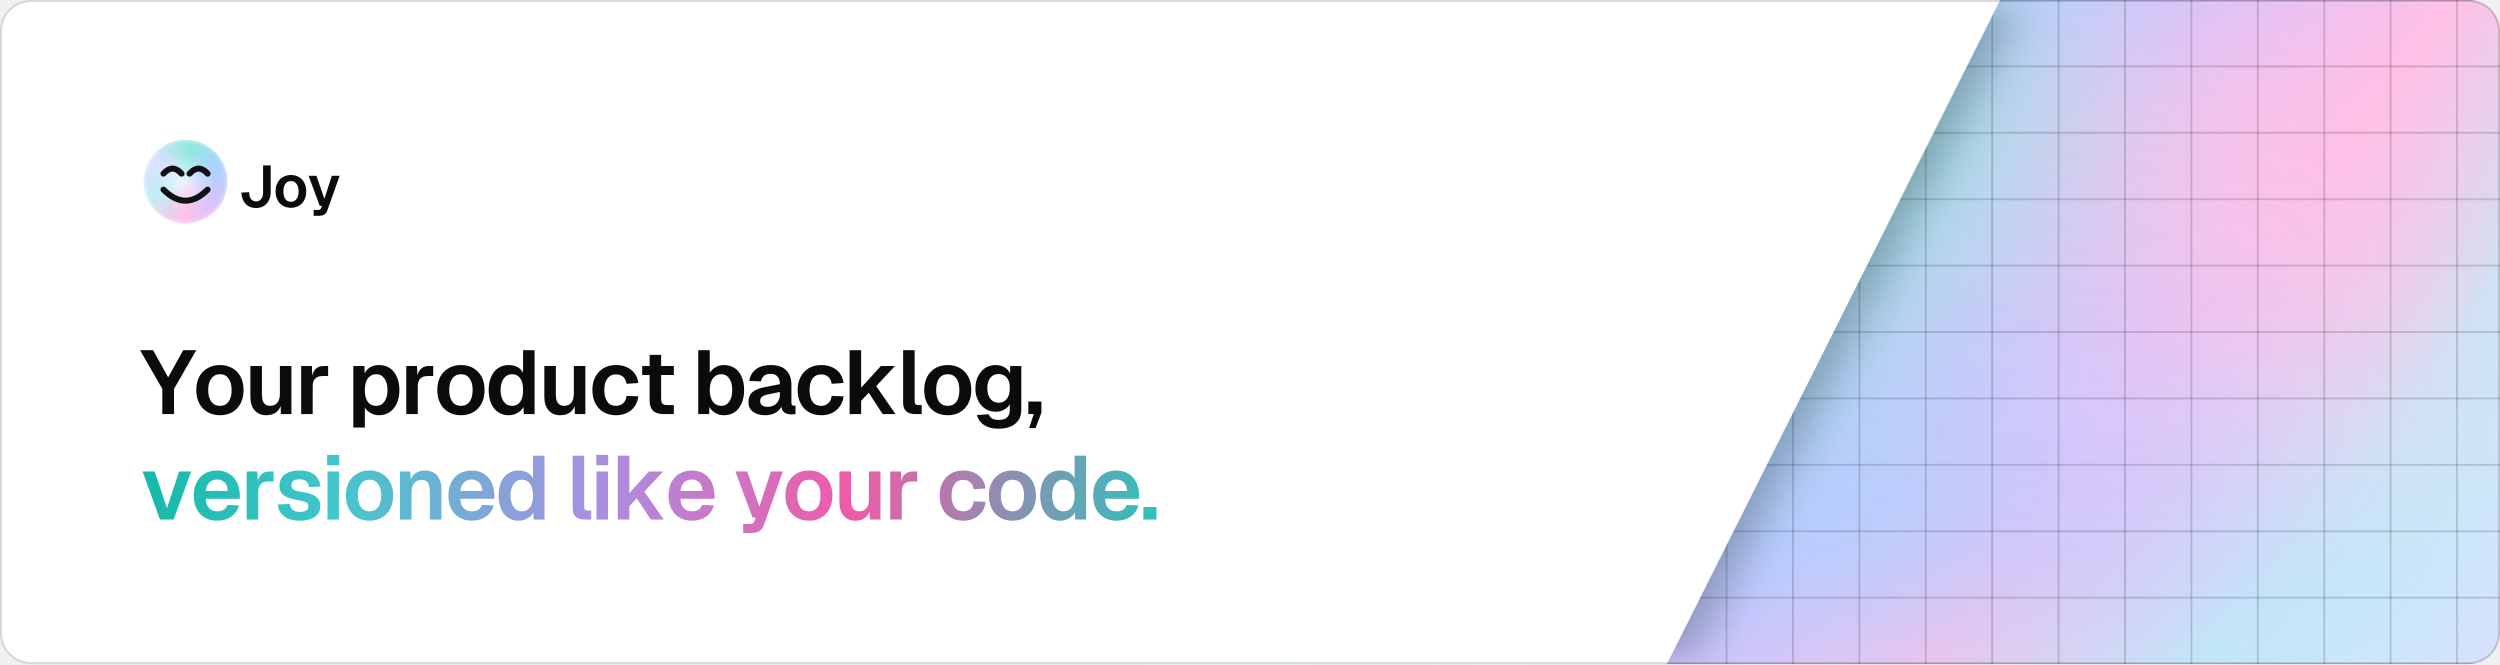
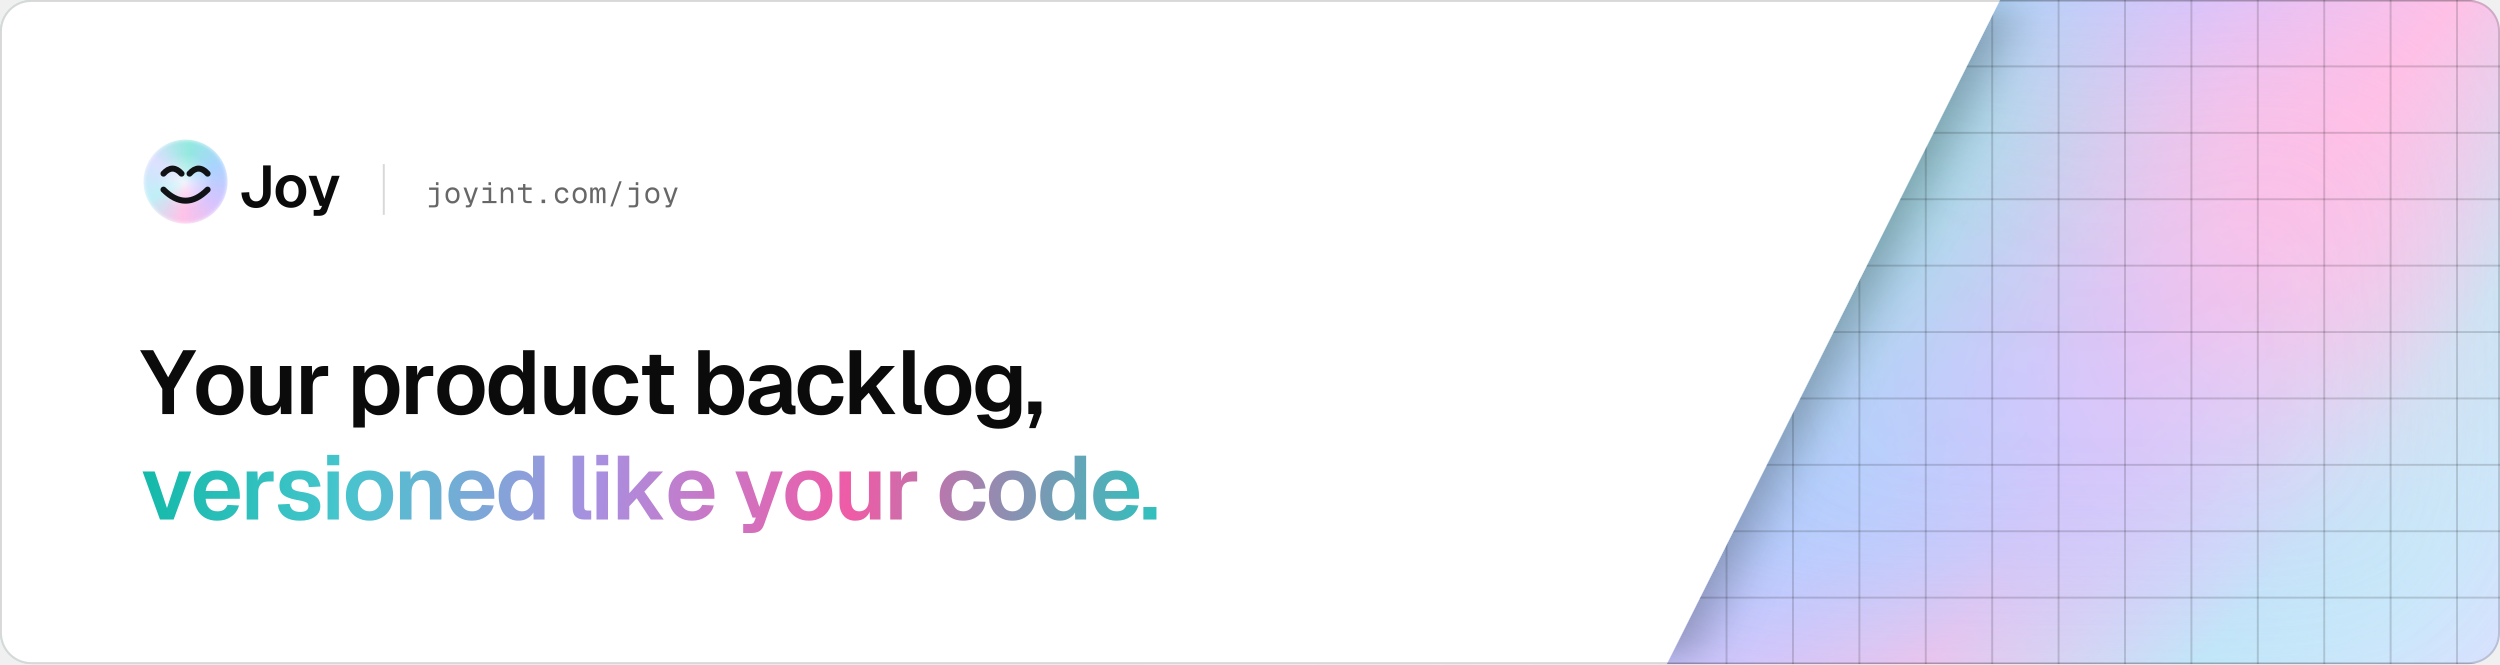
<svg xmlns="http://www.w3.org/2000/svg" viewBox="0 0 1280 340" width="1280" height="340" role="img" aria-label="Joy. Your product backlog, versioned like your code.">
  <defs>
    <linearGradient id="holo" gradientUnits="userSpaceOnUse" x1="853" y1="0" x2="1280" y2="340">
      <stop offset="0%" stop-color="#8ee8dd" />
      <stop offset="20%" stop-color="#a9d2ff" />
      <stop offset="40%" stop-color="#d4c2ff" />
      <stop offset="58%" stop-color="#ffc0e6" />
      <stop offset="78%" stop-color="#bdeef7" />
      <stop offset="100%" stop-color="#dcdfff" />
    </linearGradient>
    <linearGradient id="tg" gradientUnits="userSpaceOnUse" x1="72" y1="228" x2="592" y2="274">
      <stop offset="0%" stop-color="#12b9a8" />
      <stop offset="20%" stop-color="#46c5cd" />
      <stop offset="45%" stop-color="#a98fe0" />
      <stop offset="70%" stop-color="#ef5ba6" />
      <stop offset="100%" stop-color="#2fc1bd" />
    </linearGradient>
    <filter id="blur" x="-60%" y="-60%" width="220%" height="220%">
      <feGaussianBlur stdDeviation="60" />
    </filter>
    <filter id="shadow" x="-10%" y="-20%" width="130%" height="140%">
      <feDropShadow dx="10" dy="0" stdDeviation="12" flood-color="#000" flood-opacity="0.28" />
    </filter>
    <clipPath id="clip">
      <rect width="1280" height="340" rx="16" />
    </clipPath>
  </defs>
  <g clip-path="url(#clip)">
    <rect width="1280" height="340" fill="url(#holo)" />
    <g filter="url(#blur)" opacity="0.9">
      <circle cx="900" cy="20" r="170" fill="#8ee8dd" />
      <circle cx="1080" cy="300" r="190" fill="#d4c2ff" />
      <circle cx="1250" cy="60" r="170" fill="#ffc0e6" />
      <circle cx="930" cy="330" r="130" fill="#a9d2ff" />
      <circle cx="1280" cy="330" r="140" fill="#bdeef7" />
    </g>
    <g stroke="rgba(11,11,12,0.16)" stroke-width="1" fill="none">
      <path d="M850 0V340" />
      <path d="M884 0V340" />
      <path d="M918 0V340" />
      <path d="M952 0V340" />
      <path d="M986 0V340" />
      <path d="M1020 0V340" />
      <path d="M1054 0V340" />
      <path d="M1088 0V340" />
      <path d="M1122 0V340" />
      <path d="M1156 0V340" />
      <path d="M1190 0V340" />
      <path d="M1224 0V340" />
      <path d="M1258 0V340" />
      <path d="M853 0H1280" />
      <path d="M853 34H1280" />
      <path d="M853 68H1280" />
      <path d="M853 102H1280" />
      <path d="M853 136H1280" />
      <path d="M853 170H1280" />
      <path d="M853 204H1280" />
      <path d="M853 238H1280" />
      <path d="M853 272H1280" />
      <path d="M853 306H1280" />
      <path d="M853 340H1280" />
    </g>
    <path d="M-40 -40H1044.1L833.3 380H-40Z" fill="#ffffff" filter="url(#shadow)" />
    <svg x="72" y="70" width="46" height="46" viewBox="0 0 64 64">
      <defs>
        <radialGradient id="lg-ctr" cx="50%" cy="50%" r="55%">
          <stop offset="0" stop-color="#ffffff" stop-opacity="0.55" />
          <stop offset="0.6" stop-color="#ffffff" stop-opacity="0" />
        </radialGradient>
        <clipPath id="lg-disc">
          <circle cx="32" cy="32" r="30" />
        </clipPath>
        <filter id="lg-soft">
          <feGaussianBlur stdDeviation="1.57" />
        </filter>
      </defs>
      <g clip-path="url(#lg-disc)">
        <g filter="url(#lg-soft)">
          <path d="M32 32 L32.00 2.00 A30 30 0 0 1 37.21 2.46 Z" fill="rgb(142, 232, 221)" />
          <path d="M32 32 L37.21 2.46 A30 30 0 0 1 42.26 3.81 Z" fill="rgb(146, 228, 227)" />
          <path d="M32 32 L42.26 3.81 A30 30 0 0 1 47.00 6.02 Z" fill="rgb(151, 225, 232)" />
          <path d="M32 32 L47.00 6.02 A30 30 0 0 1 51.28 9.02 Z" fill="rgb(156, 221, 238)" />
          <path d="M32 32 L51.28 9.02 A30 30 0 0 1 54.98 12.72 Z" fill="rgb(160, 217, 244)" />
          <path d="M32 32 L54.98 12.72 A30 30 0 0 1 57.98 17.00 Z" fill="rgb(164, 214, 249)" />
          <path d="M32 32 L57.98 17.00 A30 30 0 0 1 60.19 21.74 Z" fill="rgb(169, 210, 255)" />
          <path d="M32 32 L60.19 21.74 A30 30 0 0 1 61.54 26.79 Z" fill="rgb(176, 207, 255)" />
          <path d="M32 32 L61.54 26.79 A30 30 0 0 1 62.00 32.00 Z" fill="rgb(183, 205, 255)" />
          <path d="M32 32 L62.00 32.00 A30 30 0 0 1 61.54 37.21 Z" fill="rgb(190, 202, 255)" />
          <path d="M32 32 L61.54 37.21 A30 30 0 0 1 60.19 42.26 Z" fill="rgb(198, 199, 255)" />
          <path d="M32 32 L60.19 42.26 A30 30 0 0 1 57.98 47.00 Z" fill="rgb(205, 197, 255)" />
          <path d="M32 32 L57.98 47.00 A30 30 0 0 1 54.98 51.28 Z" fill="rgb(212, 194, 255)" />
          <path d="M32 32 L54.98 51.28 A30 30 0 0 1 51.28 54.98 Z" fill="rgb(219, 194, 251)" />
          <path d="M32 32 L51.28 54.98 A30 30 0 0 1 47.00 57.98 Z" fill="rgb(226, 193, 247)" />
          <path d="M32 32 L47.00 57.98 A30 30 0 0 1 42.26 60.19 Z" fill="rgb(234, 193, 242)" />
          <path d="M32 32 L42.26 60.19 A30 30 0 0 1 37.21 61.54 Z" fill="rgb(241, 193, 238)" />
          <path d="M32 32 L37.21 61.54 A30 30 0 0 1 32.00 62.00 Z" fill="rgb(248, 192, 234)" />
          <path d="M32 32 L32.00 62.00 A30 30 0 0 1 26.79 61.54 Z" fill="rgb(255, 192, 230)" />
          <path d="M32 32 L26.79 61.54 A30 30 0 0 1 21.74 60.19 Z" fill="rgb(244, 200, 233)" />
          <path d="M32 32 L21.74 60.19 A30 30 0 0 1 17.00 57.98 Z" fill="rgb(233, 207, 236)" />
          <path d="M32 32 L17.00 57.98 A30 30 0 0 1 12.72 54.98 Z" fill="rgb(222, 215, 238)" />
          <path d="M32 32 L12.72 54.98 A30 30 0 0 1 9.02 51.28 Z" fill="rgb(211, 223, 241)" />
          <path d="M32 32 L9.02 51.28 A30 30 0 0 1 6.02 47.00 Z" fill="rgb(200, 230, 244)" />
          <path d="M32 32 L6.02 47.00 A30 30 0 0 1 3.81 42.26 Z" fill="rgb(189, 238, 247)" />
          <path d="M32 32 L3.81 42.26 A30 30 0 0 1 2.46 37.21 Z" fill="rgb(194, 236, 248)" />
          <path d="M32 32 L2.46 37.21 A30 30 0 0 1 2.00 32.00 Z" fill="rgb(199, 233, 250)" />
          <path d="M32 32 L2.00 32.00 A30 30 0 0 1 2.46 26.79 Z" fill="rgb(204, 230, 251)" />
          <path d="M32 32 L2.46 26.79 A30 30 0 0 1 3.81 21.74 Z" fill="rgb(210, 228, 252)" />
          <path d="M32 32 L3.81 21.74 A30 30 0 0 1 6.02 17.00 Z" fill="rgb(215, 226, 254)" />
          <path d="M32 32 L6.02 17.00 A30 30 0 0 1 9.02 12.72 Z" fill="rgb(220, 223, 255)" />
          <path d="M32 32 L9.02 12.72 A30 30 0 0 1 12.72 9.02 Z" fill="rgb(207, 224, 249)" />
          <path d="M32 32 L12.72 9.02 A30 30 0 0 1 17.00 6.02 Z" fill="rgb(194, 226, 244)" />
          <path d="M32 32 L17.00 6.02 A30 30 0 0 1 21.74 3.81 Z" fill="rgb(181, 228, 238)" />
          <path d="M32 32 L21.74 3.81 A30 30 0 0 1 26.79 2.46 Z" fill="rgb(168, 229, 232)" />
          <path d="M32 32 L26.79 2.46 A30 30 0 0 1 32.00 2.00 Z" fill="rgb(155, 230, 227)" />
        </g>
        <circle cx="32" cy="32" r="30" fill="url(#lg-ctr)" />
      </g>
      <g fill="none" stroke="#101216" stroke-width="4.29" stroke-linecap="round">
        <path d="M16.29 26.29 Q22.71 19.14 29.14 26.29" />
        <path d="M34.86 26.29 Q41.29 19.14 47.71 26.29" />
        <path d="M16.29 37.71 Q32.00 53.43 47.71 37.71" />
      </g>
    </svg>
    <path d="M131.1 106.5Q128.8 106.5 127.1 105.5Q125.5 104.5 124.6 102.7Q123.7 100.9 123.6 98.6L127.6 98.4Q127.6 100.8 128.5 101.9Q129.5 103.1 131.1 103.1Q132.8 103.1 133.7 101.9Q134.7 100.7 134.7 98.4V84.7H138.6V98.4Q138.6 100.9 137.6 102.7Q136.7 104.5 135 105.5Q133.4 106.5 131.1 106.5ZM149 106.4Q146.6 106.4 144.8 105.3Q143 104.3 142.1 102.4Q141.1 100.5 141.1 98Q141.1 95.4 142.1 93.6Q143 91.7 144.8 90.7Q146.6 89.6 149 89.6Q151.3 89.6 153.1 90.7Q154.9 91.7 155.8 93.6Q156.8 95.4 156.8 98Q156.8 100.5 155.8 102.4Q154.9 104.3 153.1 105.3Q151.3 106.4 149 106.4ZM149 103.3Q150.8 103.3 151.8 101.9Q152.9 100.5 152.9 98Q152.9 95.5 151.8 94.1Q150.8 92.7 149 92.7Q147.1 92.7 146.1 94.1Q145.1 95.5 145.1 98Q145.1 100.5 146.1 101.9Q147.1 103.3 149 103.3ZM160.6 110.5V107.5H162.7Q163.5 107.5 163.8 107.3Q164.2 107 164.4 106.5L164.9 105.4H163.7L158 90H162L166.1 101.8L169.9 90H173.9L167.6 107.7Q167.1 109.2 166.1 109.8Q165.1 110.5 163.4 110.5Z" fill="#0b0b0c" />
+     <rect x="196" y="84" width="1" height="26" fill="rgba(11,11,12,0.16)" />
+     <path d="M219.6 106.2V105.1H222.1Q222.7 105.1 222.9 104.9Q223.2 104.6 223.2 103.9V96.5L223.9 97.2H219.7V96H224.5V104Q224.5 105.1 224 105.7Q223.4 106.2 222.2 106.2ZM223.2 94.8V93.3H224.5V94.8ZM231.7 104.2Q230.6 104.2 229.8 103.7Q229 103.2 228.5 102.2Q228.1 101.3 228.1 100Q228.1 98.8 228.5 97.8Q229 96.9 229.8 96.4Q230.6 95.9 231.7 95.9Q232.8 95.9 233.6 96.4Q234.4 96.9 234.9 97.8Q235.3 98.8 235.3 100Q235.3 101.3 234.9 102.2Q234.4 103.2 233.6 103.7Q232.8 104.2 231.7 104.2ZM231.7 103Q232.8 103 233.4 102.2Q234 101.4 234 100Q234 98.6 233.4 97.9Q232.8 97.1 231.7 97.1Q230.6 97.1 230 97.9Q229.4 98.6 229.4 100Q229.4 101.4 230 102.2Q230.6 103 231.7 103ZM238.5 106.2V105.1H239.5Q239.9 105.1 240.1 105Q240.3 104.9 240.4 104.6L240.7 103.8H240.2L237.3 96H238.7L241.1 102.7L243.3 96H244.7L241.5 105Q241.3 105.7 240.8 106Q240.4 106.2 239.6 106.2ZM247 104V102.9H250.2V96.5L250.8 97.2H247.2V96H251.5V102.9H254.2V104H251.5H250.2ZM250.1 94.8V93.3H251.4V94.8ZM256.4 104V96H257.5L257.6 98.1L257.4 97.9Q257.6 97.2 258 96.8Q258.4 96.3 258.9 96.1Q259.5 95.9 260.1 95.9Q261 95.9 261.6 96.3Q262.2 96.7 262.5 97.4Q262.8 98 262.8 98.9V104H261.6V99.2Q261.6 98.1 261.1 97.6Q260.7 97 259.8 97Q259.2 97 258.7 97.2Q258.2 97.5 257.9 98Q257.6 98.5 257.6 99.2V104ZM270.1 104Q268.9 104 268.3 103.5Q267.8 102.9 267.8 101.8V94.2H269V101.8Q269 102.4 269.3 102.6Q269.5 102.9 270.1 102.9H272.2V104ZM265.2 97.2V96H272.2V97.2ZM277.3 104V102.2H279.1V104ZM287.7 104.2Q286.6 104.2 285.8 103.7Q285 103.2 284.5 102.2Q284.1 101.3 284.1 100Q284.1 98.8 284.5 97.8Q285 96.9 285.8 96.4Q286.6 95.9 287.7 95.9Q288.6 95.9 289.3 96.2Q290 96.5 290.4 97.1Q290.9 97.7 291 98.6L289.7 98.7Q289.5 97.9 289 97.5Q288.5 97.1 287.7 97.1Q286.6 97.1 286 97.9Q285.4 98.6 285.4 100Q285.4 101.4 286 102.2Q286.6 103 287.7 103Q288.5 103 289 102.5Q289.6 102.1 289.8 101.2L291.1 101.3Q290.9 102.2 290.5 102.8Q290 103.5 289.3 103.8Q288.6 104.2 287.7 104.2ZM296.8 104.2Q295.7 104.2 294.9 103.7Q294.1 103.2 293.6 102.2Q293.2 101.3 293.2 100Q293.2 98.8 293.6 97.8Q294.1 96.9 294.9 96.4Q295.7 95.9 296.8 95.9Q297.9 95.9 298.7 96.4Q299.5 96.9 300 97.8Q300.4 98.8 300.4 100Q300.4 101.3 300 102.2Q299.5 103.2 298.7 103.7Q297.9 104.2 296.8 104.2ZM296.8 103Q297.9 103 298.5 102.2Q299.1 101.4 299.1 100Q299.1 98.6 298.5 97.9Q297.9 97.1 296.8 97.1Q295.7 97.1 295.1 97.9Q294.5 98.6 294.5 100Q294.5 101.4 295.1 102.2Q295.7 103 296.8 103ZM302.2 104V96H303.4L303.4 97.8L303.3 97.8Q303.4 96.9 303.8 96.4Q304.3 95.9 305 95.9Q305.7 95.9 306 96.4Q306.4 96.9 306.5 97.9H306.4Q306.5 97 307 96.4Q307.5 95.9 308.2 95.9Q309.1 95.9 309.6 96.5Q310 97.2 310 98.7V104H308.7V98.9Q308.7 97.8 308.5 97.4Q308.3 97 307.8 97Q307.5 97 307.3 97.2Q307 97.4 306.9 97.8Q306.7 98.3 306.7 98.9V104H305.5V98.9Q305.5 97.9 305.3 97.4Q305 97 304.5 97Q304.2 97 304 97.2Q303.7 97.4 303.6 97.8Q303.5 98.3 303.5 98.9V104ZM312.5 105.7 317.1 92.8H318.3L313.7 105.7ZM321.9 106.2V105.1H324.4Q325 105.1 325.2 104.9Q325.5 104.6 325.5 103.9V96.5L326.2 97.2H322V96H326.8V104Q326.8 105.1 326.3 105.7Q325.7 106.2 324.5 106.2ZM325.5 94.8V93.3H326.8V94.8ZM334 104.2Q332.9 104.2 332.1 103.7Q331.3 103.2 330.8 102.2Q330.4 101.3 330.4 100Q330.4 98.8 330.8 97.8Q331.3 96.9 332.1 96.4Q332.9 95.9 334 95.9Q335.1 95.9 335.9 96.4Q336.7 96.9 337.2 97.8Q337.6 98.8 337.6 100Q337.6 101.3 337.2 102.2Q336.7 103.2 335.9 103.7Q335.1 104.2 334 104.2ZM334 103Q335.1 103 335.7 102.2Q336.3 101.4 336.3 100Q336.3 98.6 335.7 97.9Q335.1 97.1 334 97.1Q332.9 97.1 332.3 97.9Q331.7 98.6 331.7 100Q331.7 101.4 332.3 102.2Q332.9 103 334 103ZM340.8 106.2V105.1H341.8Q342.2 105.1 342.4 105Q342.6 104.9 342.7 104.6L343 103.8H342.5L339.6 96H341L343.4 102.7L345.6 96H347L343.8 105Q343.6 105.7 343.1 106Q342.7 106.2 341.9 106.2Z" fill="rgba(11,11,12,0.62)" />
    <path d="M83.1 212V199.1L71.7 179.3H78.4L86.1 193.2L93.8 179.3H100.5L89.1 199.1V212ZM112.6 212.6Q109 212.6 106.3 211Q103.5 209.4 102 206.5Q100.5 203.6 100.5 199.7Q100.5 195.8 102 192.9Q103.5 190.1 106.3 188.5Q109 186.9 112.6 186.9Q116.2 186.9 119 188.5Q121.7 190.1 123.2 192.9Q124.7 195.8 124.7 199.7Q124.7 203.6 123.2 206.5Q121.7 209.4 119 211Q116.2 212.6 112.6 212.6ZM112.6 207.8Q115.5 207.8 117 205.7Q118.6 203.5 118.6 199.7Q118.6 195.9 117 193.8Q115.5 191.6 112.6 191.6Q109.8 191.6 108.2 193.8Q106.6 195.9 106.6 199.7Q106.6 203.5 108.2 205.7Q109.8 207.8 112.6 207.8ZM136.3 212.6Q132.6 212.6 130.4 210.1Q128.2 207.6 128.2 203.3V187.4H134.1V201.8Q134.1 204.9 135.1 206.3Q136.2 207.8 138.3 207.8Q140.7 207.8 142 206.2Q143.3 204.6 143.3 201.6V187.4H149.2V212H143.8L143.7 205.3L144.4 205.5Q143.8 209 141.8 210.8Q139.7 212.6 136.3 212.6ZM154.2 212V187.4H159.7L159.9 194.3L159.5 194.1Q160 190.6 161.5 189Q163.1 187.4 165.7 187.4H168V192.5H165.7Q163.8 192.5 162.6 193Q161.4 193.6 160.7 194.8Q160.1 195.9 160.1 197.9V212ZM180.9 218.9V187.4H186.6L186.7 192.7L186.1 192.4Q187.1 189.7 189.1 188.3Q191.2 186.9 194 186.9Q197.5 186.9 199.8 188.6Q202.2 190.4 203.3 193.3Q204.5 196.2 204.5 199.7Q204.5 203.2 203.3 206.2Q202.1 209.1 199.8 210.8Q197.5 212.6 194 212.6Q192.2 212.6 190.6 211.9Q189 211.2 187.9 210.1Q186.7 208.9 186.3 207.3L186.8 206.8V218.9ZM192.6 207.8Q195.3 207.8 196.8 205.6Q198.4 203.5 198.4 199.7Q198.4 195.9 196.8 193.8Q195.3 191.6 192.6 191.6Q190.8 191.6 189.5 192.6Q188.2 193.5 187.5 195.3Q186.8 197.1 186.8 199.7Q186.8 202.4 187.5 204.2Q188.2 206 189.5 206.9Q190.8 207.8 192.6 207.8ZM208 212V187.4H213.5L213.8 194.3L213.3 194.1Q213.8 190.6 215.4 189Q216.9 187.4 219.5 187.4H221.8V192.5H219.5Q217.6 192.5 216.4 193Q215.2 193.6 214.5 194.8Q213.9 195.9 213.9 197.9V212ZM236 212.6Q232.4 212.6 229.7 211Q226.9 209.4 225.4 206.5Q223.9 203.6 223.9 199.7Q223.9 195.8 225.4 192.9Q226.9 190.1 229.7 188.5Q232.4 186.9 236 186.9Q239.7 186.9 242.4 188.5Q245.1 190.1 246.6 192.9Q248.1 195.8 248.1 199.7Q248.1 203.6 246.6 206.5Q245.1 209.4 242.4 211Q239.7 212.6 236 212.6ZM236 207.8Q238.9 207.8 240.4 205.7Q242 203.5 242 199.7Q242 195.9 240.4 193.8Q238.9 191.6 236 191.6Q233.2 191.6 231.6 193.8Q230 195.9 230 199.7Q230 203.5 231.6 205.7Q233.2 207.8 236 207.8ZM260.4 212.6Q257.3 212.6 255 211Q252.7 209.4 251.4 206.5Q250.2 203.6 250.2 199.7Q250.2 195.8 251.5 192.9Q252.7 190 255 188.5Q257.3 186.9 260.4 186.9Q263 186.9 264.9 187.9Q266.9 189 267.8 190.9V179.3H273.7V212H268.2L268 208.4Q267 210.3 265 211.4Q263 212.6 260.4 212.6ZM262.2 207.8Q264 207.8 265.3 206.8Q266.5 205.9 267.2 204.1Q267.8 202.3 267.8 199.7Q267.8 197.1 267.2 195.3Q266.5 193.5 265.3 192.6Q264 191.6 262.2 191.6Q259.5 191.6 257.9 193.8Q256.3 196 256.3 199.7Q256.3 203.4 257.9 205.6Q259.5 207.8 262.2 207.8ZM286.8 212.6Q283.1 212.6 280.9 210.1Q278.7 207.6 278.7 203.3V187.4H284.6V201.8Q284.6 204.9 285.6 206.3Q286.7 207.8 288.8 207.8Q291.2 207.8 292.5 206.2Q293.8 204.6 293.8 201.6V187.4H299.7V212H294.3L294.2 205.3L294.9 205.5Q294.3 209 292.3 210.8Q290.2 212.6 286.8 212.6ZM315.4 212.6Q311.7 212.6 309 211Q306.3 209.4 304.8 206.5Q303.3 203.6 303.3 199.7Q303.3 195.8 304.8 193Q306.3 190.1 309 188.5Q311.7 186.9 315.4 186.9Q318.5 186.9 320.9 188Q323.4 189.1 324.9 191.1Q326.5 193.2 326.8 196.1L320.8 196.5Q320.4 194.1 319 192.9Q317.5 191.7 315.4 191.7Q312.5 191.7 311 193.8Q309.4 195.9 309.4 199.7Q309.4 203.5 311 205.7Q312.5 207.8 315.4 207.8Q317.5 207.8 319 206.5Q320.4 205.3 320.8 202.7L326.8 202.9Q326.5 205.9 325 208Q323.5 210.2 321 211.4Q318.6 212.6 315.4 212.6ZM339.7 212Q336.1 212 334.4 210.3Q332.6 208.6 332.6 205V181.7H338.5V204.4Q338.5 206.1 339.3 206.8Q340 207.4 341.6 207.4H345V212ZM328.8 192V187.4H345V192ZM370.7 212.6Q368.1 212.6 366.2 211.4Q364.3 210.3 363.2 208.4L363.1 212H357.5V179.3H363.4V190.9Q364.4 189.2 366.3 188.1Q368.1 186.9 370.7 186.9Q373.8 186.9 376.2 188.5Q378.5 190 379.7 192.9Q381 195.8 381 199.7Q381 203.6 379.7 206.5Q378.5 209.4 376.2 211Q373.8 212.6 370.7 212.6ZM369.3 207.8Q371.9 207.8 373.4 205.6Q374.9 203.5 374.9 199.7Q374.9 195.9 373.4 193.8Q371.9 191.6 369.4 191.6Q367.5 191.6 366.1 192.6Q364.8 193.6 364.1 195.4Q363.4 197.2 363.4 199.7Q363.4 202.2 364.1 204Q364.8 205.8 366.1 206.8Q367.5 207.8 369.3 207.8ZM391.7 212.6Q387.9 212.6 385.5 210.8Q383.2 209 383.2 205.9Q383.2 202.7 385.1 200.9Q387.1 199.1 391.1 198.3L399.3 196.7Q399.3 194.1 398.1 192.8Q396.9 191.4 394.6 191.4Q392.4 191.4 391.2 192.4Q390 193.4 389.6 195.3L383.6 195Q384.3 191.1 387.1 189Q390 186.9 394.6 186.9Q399.8 186.9 402.5 189.5Q405.2 192.2 405.2 197.1V206Q405.2 207 405.5 207.4Q405.9 207.7 406.5 207.7H407.3V212Q407.1 212.1 406.4 212.1Q405.8 212.2 405.2 212.2Q403.7 212.2 402.5 211.7Q401.3 211.2 400.6 210Q400 208.8 400 206.7L400.5 207Q400.1 208.7 398.9 209.9Q397.7 211.2 395.8 211.9Q394 212.6 391.7 212.6ZM392.9 208.3Q394.9 208.3 396.3 207.5Q397.7 206.7 398.5 205.3Q399.3 203.9 399.3 202.1V200.7L392.9 202Q391 202.4 390.1 203.2Q389.2 204 389.2 205.3Q389.2 206.7 390.2 207.5Q391.1 208.3 392.9 208.3ZM420.4 212.6Q416.8 212.6 414.1 211Q411.4 209.4 409.9 206.5Q408.4 203.6 408.4 199.7Q408.4 195.8 409.9 193Q411.4 190.1 414.1 188.5Q416.8 186.9 420.4 186.9Q423.6 186.9 426 188Q428.5 189.1 430 191.1Q431.5 193.2 431.9 196.1L425.8 196.5Q425.5 194.1 424 192.9Q422.6 191.7 420.4 191.7Q417.6 191.7 416 193.8Q414.5 195.9 414.5 199.7Q414.5 203.5 416 205.7Q417.6 207.8 420.4 207.8Q422.6 207.8 424 206.5Q425.5 205.3 425.8 202.7L431.9 202.9Q431.6 205.9 430 208Q428.5 210.2 426.1 211.4Q423.6 212.6 420.4 212.6ZM435 212V179.3H440.9V198.5L451 187.4H458.2L448.6 197.7L458.5 212H451.9L444.8 201.1L440.9 205.2V212ZM468.3 212Q465.6 212 464 210.6Q462.4 209.2 462.4 206.2V179.3H468.3V205.6Q468.3 206.5 468.8 207Q469.3 207.4 470.1 207.4H471.9V212ZM485.3 212.6Q481.6 212.6 478.9 211Q476.2 209.4 474.7 206.5Q473.2 203.6 473.2 199.7Q473.2 195.8 474.7 192.9Q476.2 190.1 478.9 188.5Q481.6 186.9 485.3 186.9Q488.9 186.9 491.6 188.5Q494.3 190.1 495.8 192.9Q497.3 195.8 497.3 199.7Q497.3 203.6 495.8 206.5Q494.3 209.4 491.6 211Q488.9 212.6 485.3 212.6ZM485.3 207.8Q488.1 207.8 489.7 205.7Q491.2 203.5 491.2 199.7Q491.2 195.9 489.7 193.8Q488.1 191.6 485.3 191.6Q482.4 191.6 480.8 193.8Q479.3 195.9 479.3 199.7Q479.3 203.5 480.8 205.7Q482.4 207.8 485.3 207.8ZM511.3 219.5Q508.1 219.5 505.8 218.6Q503.5 217.7 502.1 216.1Q500.7 214.5 500.2 212.5L506.2 212.1Q506.7 213.4 507.8 214.2Q509 215 511.3 215Q514.1 215 515.5 213.8Q517 212.6 517 210V206.9Q516.1 208.7 514.2 209.7Q512.3 210.8 509.9 210.8Q506.8 210.8 504.5 209.3Q502.1 207.8 500.8 205.1Q499.4 202.4 499.4 198.9Q499.4 195.3 500.8 192.6Q502.1 190 504.4 188.4Q506.8 186.9 509.8 186.9Q512.4 186.9 514.4 188.1Q516.3 189.3 517.2 191.3V187.4H522.9V209.8Q522.9 213 521.5 215.1Q520 217.3 517.4 218.4Q514.8 219.5 511.3 219.5ZM511.3 206.2Q513.9 206.2 515.5 204.2Q517 202.3 517 198.8Q517.1 196.5 516.4 194.9Q515.7 193.3 514.4 192.4Q513 191.5 511.3 191.5Q508.5 191.5 507 193.5Q505.5 195.5 505.5 198.8Q505.5 202.2 507.1 204.2Q508.6 206.2 511.3 206.2ZM526.9 219.2 529.3 212H526.5V205.6H533.2V211.3L530.2 219.2Z" fill="#0b0b0c" />
    <path d="M81.9 266 73 241.4H79.2L85.5 260.1L91.7 241.4H97.9L88.9 266ZM111.2 266.6Q107.5 266.6 104.8 265Q102.1 263.4 100.7 260.5Q99.2 257.6 99.2 253.7Q99.2 249.8 100.7 247Q102.1 244.1 104.8 242.5Q107.5 240.9 111.1 240.9Q114.6 240.9 117.2 242.5Q119.9 244 121.3 247Q122.8 249.9 122.8 254V255.4H105.3Q105.5 258.6 107.1 260.2Q108.7 261.8 111.3 261.8Q113.3 261.8 114.6 261Q115.9 260.1 116.4 258.5L122.4 258.8Q121.4 262.4 118.4 264.5Q115.5 266.6 111.2 266.6ZM105.3 251.4H116.6Q116.5 248.4 115 247Q113.5 245.5 111.1 245.5Q108.7 245.5 107.2 247Q105.7 248.5 105.3 251.4ZM126.3 266V241.4H131.8L132.1 248.3L131.6 248.1Q132.1 244.6 133.7 243Q135.2 241.4 137.9 241.4H140.1V246.5H137.8Q135.9 246.5 134.7 247Q133.5 247.6 132.9 248.8Q132.2 249.9 132.2 251.9V266ZM153.7 266.6Q149.9 266.6 147.4 265.5Q145 264.4 143.7 262.5Q142.4 260.7 142.3 258.3L148.3 258Q148.6 259.9 149.8 261Q151.1 262.1 153.7 262.1Q155.7 262.1 156.8 261.4Q157.9 260.7 157.9 259.3Q157.9 258.4 157.6 257.9Q157.2 257.3 156 256.9Q154.9 256.5 152.7 256.1Q149 255.5 146.9 254.5Q144.8 253.6 143.9 252.1Q143.1 250.7 143.1 248.6Q143.1 245.2 145.7 243Q148.4 240.9 153.5 240.9Q157 240.9 159.3 242Q161.6 243.1 162.7 245Q163.9 246.9 164.1 249.1L158.1 249.4Q158.1 248.3 157.6 247.4Q157 246.4 156 245.9Q155 245.4 153.4 245.4Q151.3 245.4 150.2 246.2Q149.2 247 149.2 248.4Q149.2 249.4 149.6 250Q150 250.7 151.1 251.1Q152.1 251.5 154 251.8Q157.8 252.3 160 253.3Q162.2 254.3 163.1 255.7Q164 257.1 164 259.2Q164 262.7 161.2 264.6Q158.4 266.6 153.7 266.6ZM167.7 266V241.4H173.5V266ZM167.5 238.2V232.9H173.7V238.2ZM189.2 266.6Q185.6 266.6 182.8 265Q180.1 263.4 178.6 260.5Q177.1 257.6 177.1 253.7Q177.1 249.8 178.6 246.9Q180.1 244.1 182.8 242.5Q185.6 240.9 189.2 240.9Q192.8 240.9 195.5 242.5Q198.3 244.1 199.8 246.9Q201.3 249.8 201.3 253.7Q201.3 257.6 199.8 260.5Q198.3 263.4 195.5 265Q192.8 266.6 189.2 266.6ZM189.2 261.8Q192 261.8 193.6 259.7Q195.2 257.5 195.2 253.7Q195.2 249.9 193.6 247.8Q192 245.6 189.2 245.6Q186.4 245.6 184.8 247.8Q183.2 249.9 183.2 253.7Q183.2 257.5 184.8 259.7Q186.4 261.8 189.2 261.8ZM204.8 266V241.4H210.1L210.4 248.3L209.7 248Q210 245.5 211.2 243.9Q212.3 242.3 214 241.6Q215.7 240.9 217.6 240.9Q220.4 240.9 222.2 242.1Q224.1 243.3 225 245.4Q226 247.4 226 250.2V266H220.1V252.1Q220.1 250 219.7 248.6Q219.3 247.2 218.4 246.4Q217.4 245.7 215.8 245.7Q213.5 245.7 212.1 247.3Q210.7 249 210.7 252.1V266ZM241.6 266.6Q237.9 266.6 235.2 265Q232.5 263.4 231 260.5Q229.6 257.6 229.6 253.7Q229.6 249.8 231 247Q232.5 244.1 235.2 242.5Q237.9 240.9 241.5 240.9Q245 240.9 247.6 242.5Q250.2 244 251.7 247Q253.1 249.9 253.1 254V255.4H235.7Q235.8 258.6 237.4 260.2Q239 261.8 241.7 261.8Q243.6 261.8 244.9 261Q246.2 260.1 246.8 258.5L252.8 258.8Q251.8 262.4 248.8 264.5Q245.8 266.6 241.6 266.6ZM235.7 251.4H247Q246.8 248.4 245.3 247Q243.8 245.5 241.5 245.5Q239.1 245.5 237.6 247Q236 248.5 235.7 251.4ZM265.4 266.6Q262.3 266.6 260 265Q257.7 263.4 256.5 260.5Q255.3 257.6 255.3 253.7Q255.3 249.8 256.5 246.9Q257.8 244 260.1 242.5Q262.3 240.9 265.4 240.9Q268 240.9 270 241.9Q271.9 243 272.9 244.9V233.3H278.8V266H273.2L273.1 262.4Q272.1 264.3 270 265.4Q268 266.6 265.4 266.6ZM267.2 261.8Q269.1 261.8 270.3 260.8Q271.6 259.9 272.2 258.1Q272.9 256.3 272.9 253.7Q272.9 251.1 272.2 249.3Q271.6 247.5 270.3 246.6Q269.1 245.6 267.2 245.6Q264.5 245.6 263 247.8Q261.4 250 261.4 253.7Q261.4 257.4 263 259.6Q264.6 261.8 267.2 261.8ZM299.1 266Q296.4 266 294.8 264.6Q293.2 263.2 293.2 260.2V233.3H299.1V259.6Q299.1 260.5 299.5 261Q300 261.4 300.9 261.4H302.7V266ZM305.4 266V241.4H311.3V266ZM305.3 238.2V232.9H311.4V238.2ZM316.3 266V233.3H322.2V252.5L332.2 241.4H339.5L329.9 251.7L339.8 266H333.2L326 255.1L322.2 259.2V266ZM354.3 266.6Q350.6 266.6 347.9 265Q345.2 263.4 343.7 260.5Q342.3 257.6 342.3 253.7Q342.3 249.8 343.7 247Q345.2 244.1 347.9 242.5Q350.6 240.9 354.2 240.9Q357.7 240.9 360.3 242.5Q362.9 244 364.4 247Q365.8 249.9 365.8 254V255.4H348.4Q348.5 258.6 350.1 260.2Q351.7 261.8 354.4 261.8Q356.3 261.8 357.6 261Q358.9 260.1 359.5 258.5L365.5 258.8Q364.5 262.4 361.5 264.5Q358.5 266.6 354.3 266.6ZM348.4 251.4H359.7Q359.5 248.4 358 247Q356.5 245.5 354.2 245.5Q351.8 245.5 350.3 247Q348.7 248.5 348.4 251.4ZM380.5 272.9V268.3H383.6Q384.8 268.3 385.4 268Q386 267.6 386.3 266.7L387 265H385.3L376.5 241.4H382.6L388.8 259.5L394.7 241.4H400.8L391.2 268.6Q390.4 270.9 388.9 271.9Q387.4 272.9 384.7 272.9ZM414.2 266.6Q410.6 266.6 407.8 265Q405.1 263.4 403.6 260.5Q402.1 257.6 402.1 253.7Q402.1 249.8 403.6 246.9Q405.1 244.1 407.8 242.5Q410.6 240.9 414.2 240.9Q417.8 240.9 420.5 242.5Q423.2 244.1 424.7 246.9Q426.2 249.8 426.2 253.7Q426.2 257.6 424.7 260.5Q423.2 263.4 420.5 265Q417.8 266.6 414.2 266.6ZM414.2 261.8Q417 261.8 418.6 259.7Q420.1 257.5 420.1 253.7Q420.1 249.9 418.6 247.8Q417 245.6 414.2 245.6Q411.3 245.6 409.8 247.8Q408.2 249.9 408.2 253.7Q408.2 257.5 409.8 259.7Q411.3 261.8 414.2 261.8ZM437.9 266.6Q434.1 266.6 432 264.1Q429.8 261.6 429.8 257.3V241.4H435.7V255.8Q435.7 258.9 436.7 260.3Q437.7 261.8 439.9 261.8Q442.2 261.8 443.6 260.2Q444.9 258.6 444.9 255.6V241.4H450.8V266H445.4L445.2 259.3L446 259.5Q445.4 263 443.3 264.8Q441.3 266.6 437.9 266.6ZM455.8 266V241.4H461.3L461.5 248.3L461 248.1Q461.6 244.6 463.1 243Q464.7 241.4 467.3 241.4H469.6V246.5H467.3Q465.4 246.5 464.2 247Q462.9 247.6 462.3 248.8Q461.7 249.9 461.7 251.9V266ZM493.2 266.6Q489.5 266.6 486.8 265Q484.1 263.4 482.6 260.5Q481.1 257.6 481.1 253.7Q481.1 249.8 482.6 247Q484.1 244.1 486.8 242.5Q489.5 240.9 493.2 240.9Q496.3 240.9 498.7 242Q501.2 243.1 502.7 245.1Q504.3 247.2 504.6 250.1L498.5 250.5Q498.2 248.1 496.7 246.9Q495.3 245.7 493.2 245.7Q490.3 245.7 488.8 247.8Q487.2 249.9 487.2 253.7Q487.2 257.5 488.8 259.7Q490.3 261.8 493.2 261.8Q495.3 261.8 496.8 260.5Q498.2 259.3 498.5 256.7L504.6 256.9Q504.3 259.9 502.8 262Q501.2 264.2 498.8 265.4Q496.3 266.6 493.2 266.6ZM518.4 266.6Q514.7 266.6 512 265Q509.3 263.4 507.8 260.5Q506.3 257.6 506.3 253.7Q506.3 249.8 507.8 246.9Q509.3 244.1 512 242.5Q514.7 240.9 518.4 240.9Q522 240.9 524.7 242.5Q527.4 244.1 528.9 246.9Q530.4 249.8 530.4 253.7Q530.4 257.6 528.9 260.5Q527.4 263.4 524.7 265Q522 266.6 518.4 266.6ZM518.4 261.8Q521.2 261.8 522.8 259.7Q524.3 257.5 524.3 253.7Q524.3 249.9 522.8 247.8Q521.2 245.6 518.4 245.6Q515.5 245.6 514 247.8Q512.4 249.9 512.4 253.7Q512.4 257.5 514 259.7Q515.5 261.8 518.4 261.8ZM542.7 266.6Q539.6 266.6 537.3 265Q535 263.4 533.8 260.5Q532.6 257.6 532.6 253.7Q532.6 249.8 533.8 246.9Q535 244 537.3 242.5Q539.6 240.9 542.7 240.9Q545.3 240.9 547.3 241.9Q549.2 243 550.2 244.9V233.3H556.1V266H550.5L550.4 262.4Q549.4 264.3 547.3 265.4Q545.3 266.6 542.7 266.6ZM544.5 261.8Q546.3 261.8 547.6 260.8Q548.9 259.9 549.5 258.1Q550.2 256.3 550.2 253.7Q550.2 251.1 549.5 249.3Q548.9 247.5 547.6 246.6Q546.3 245.6 544.5 245.6Q541.8 245.6 540.2 247.8Q538.7 250 538.7 253.7Q538.7 257.4 540.2 259.6Q541.8 261.8 544.5 261.8ZM571.7 266.6Q568 266.6 565.3 265Q562.6 263.4 561.1 260.5Q559.7 257.6 559.7 253.7Q559.7 249.8 561.1 247Q562.6 244.1 565.3 242.5Q568 240.9 571.6 240.9Q575.1 240.9 577.7 242.5Q580.3 244 581.8 247Q583.2 249.9 583.2 254V255.4H565.8Q565.9 258.6 567.5 260.2Q569.1 261.8 571.8 261.8Q573.7 261.8 575 261Q576.3 260.1 576.8 258.5L582.9 258.8Q581.9 262.4 578.9 264.5Q575.9 266.6 571.7 266.6ZM565.8 251.4H577.1Q576.9 248.4 575.4 247Q573.9 245.5 571.6 245.5Q569.2 245.5 567.7 247Q566.1 248.5 565.8 251.4ZM585.4 266V259.6H592.1V266Z" fill="url(#tg)" />
  </g>
  <rect x="0.5" y="0.5" width="1279" height="339" rx="15.5" fill="none" stroke="rgba(11,11,12,0.16)" />
</svg>
